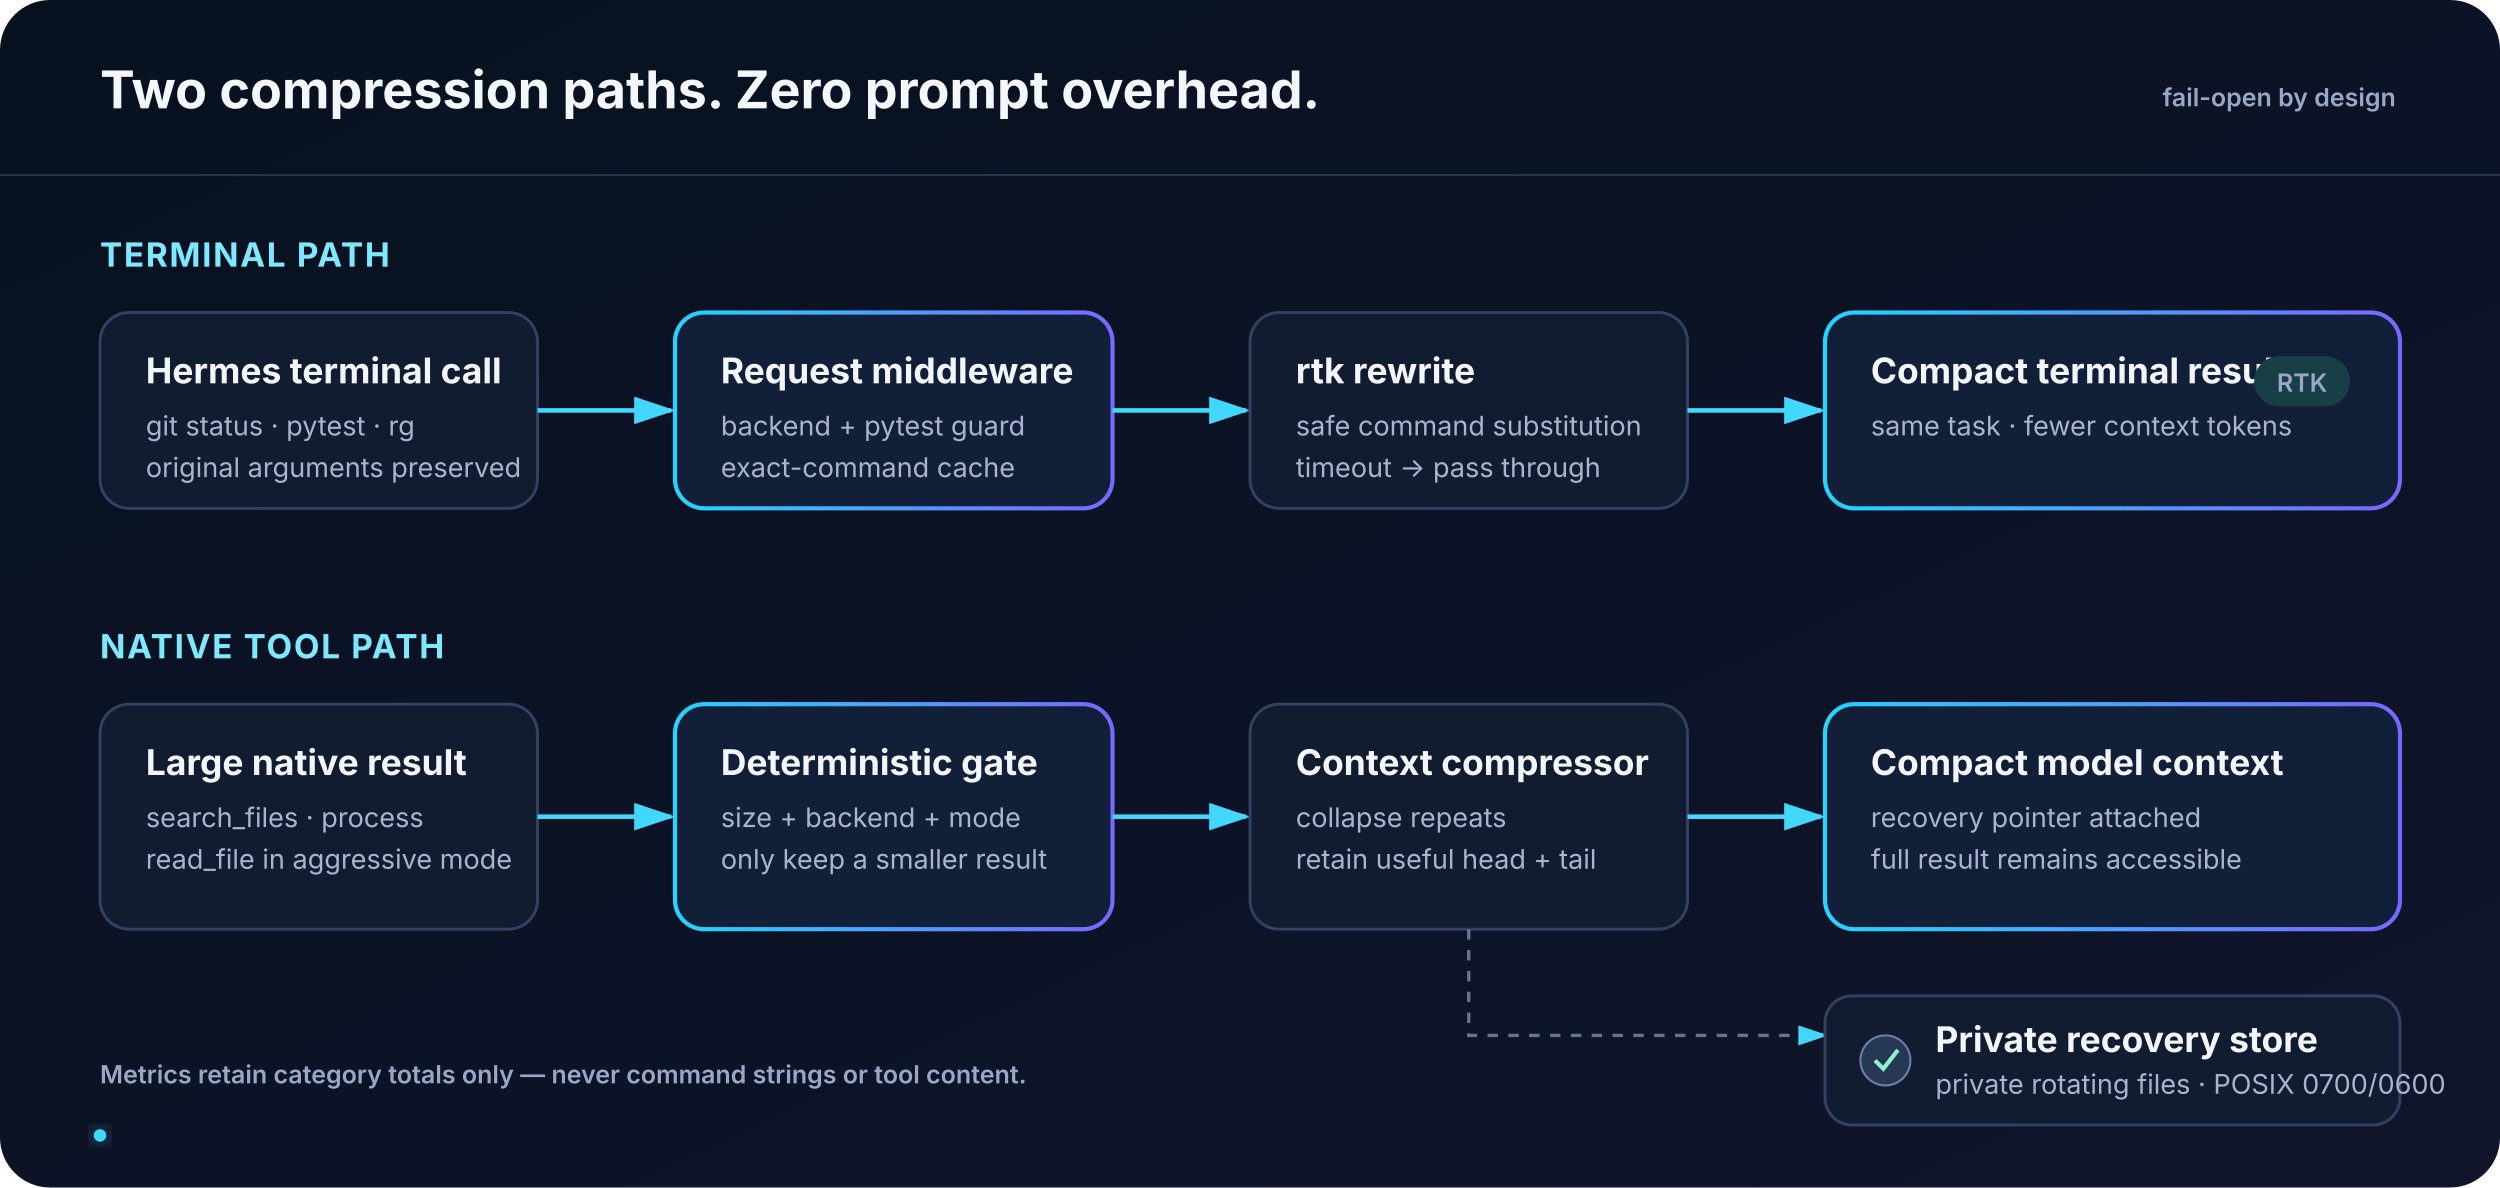
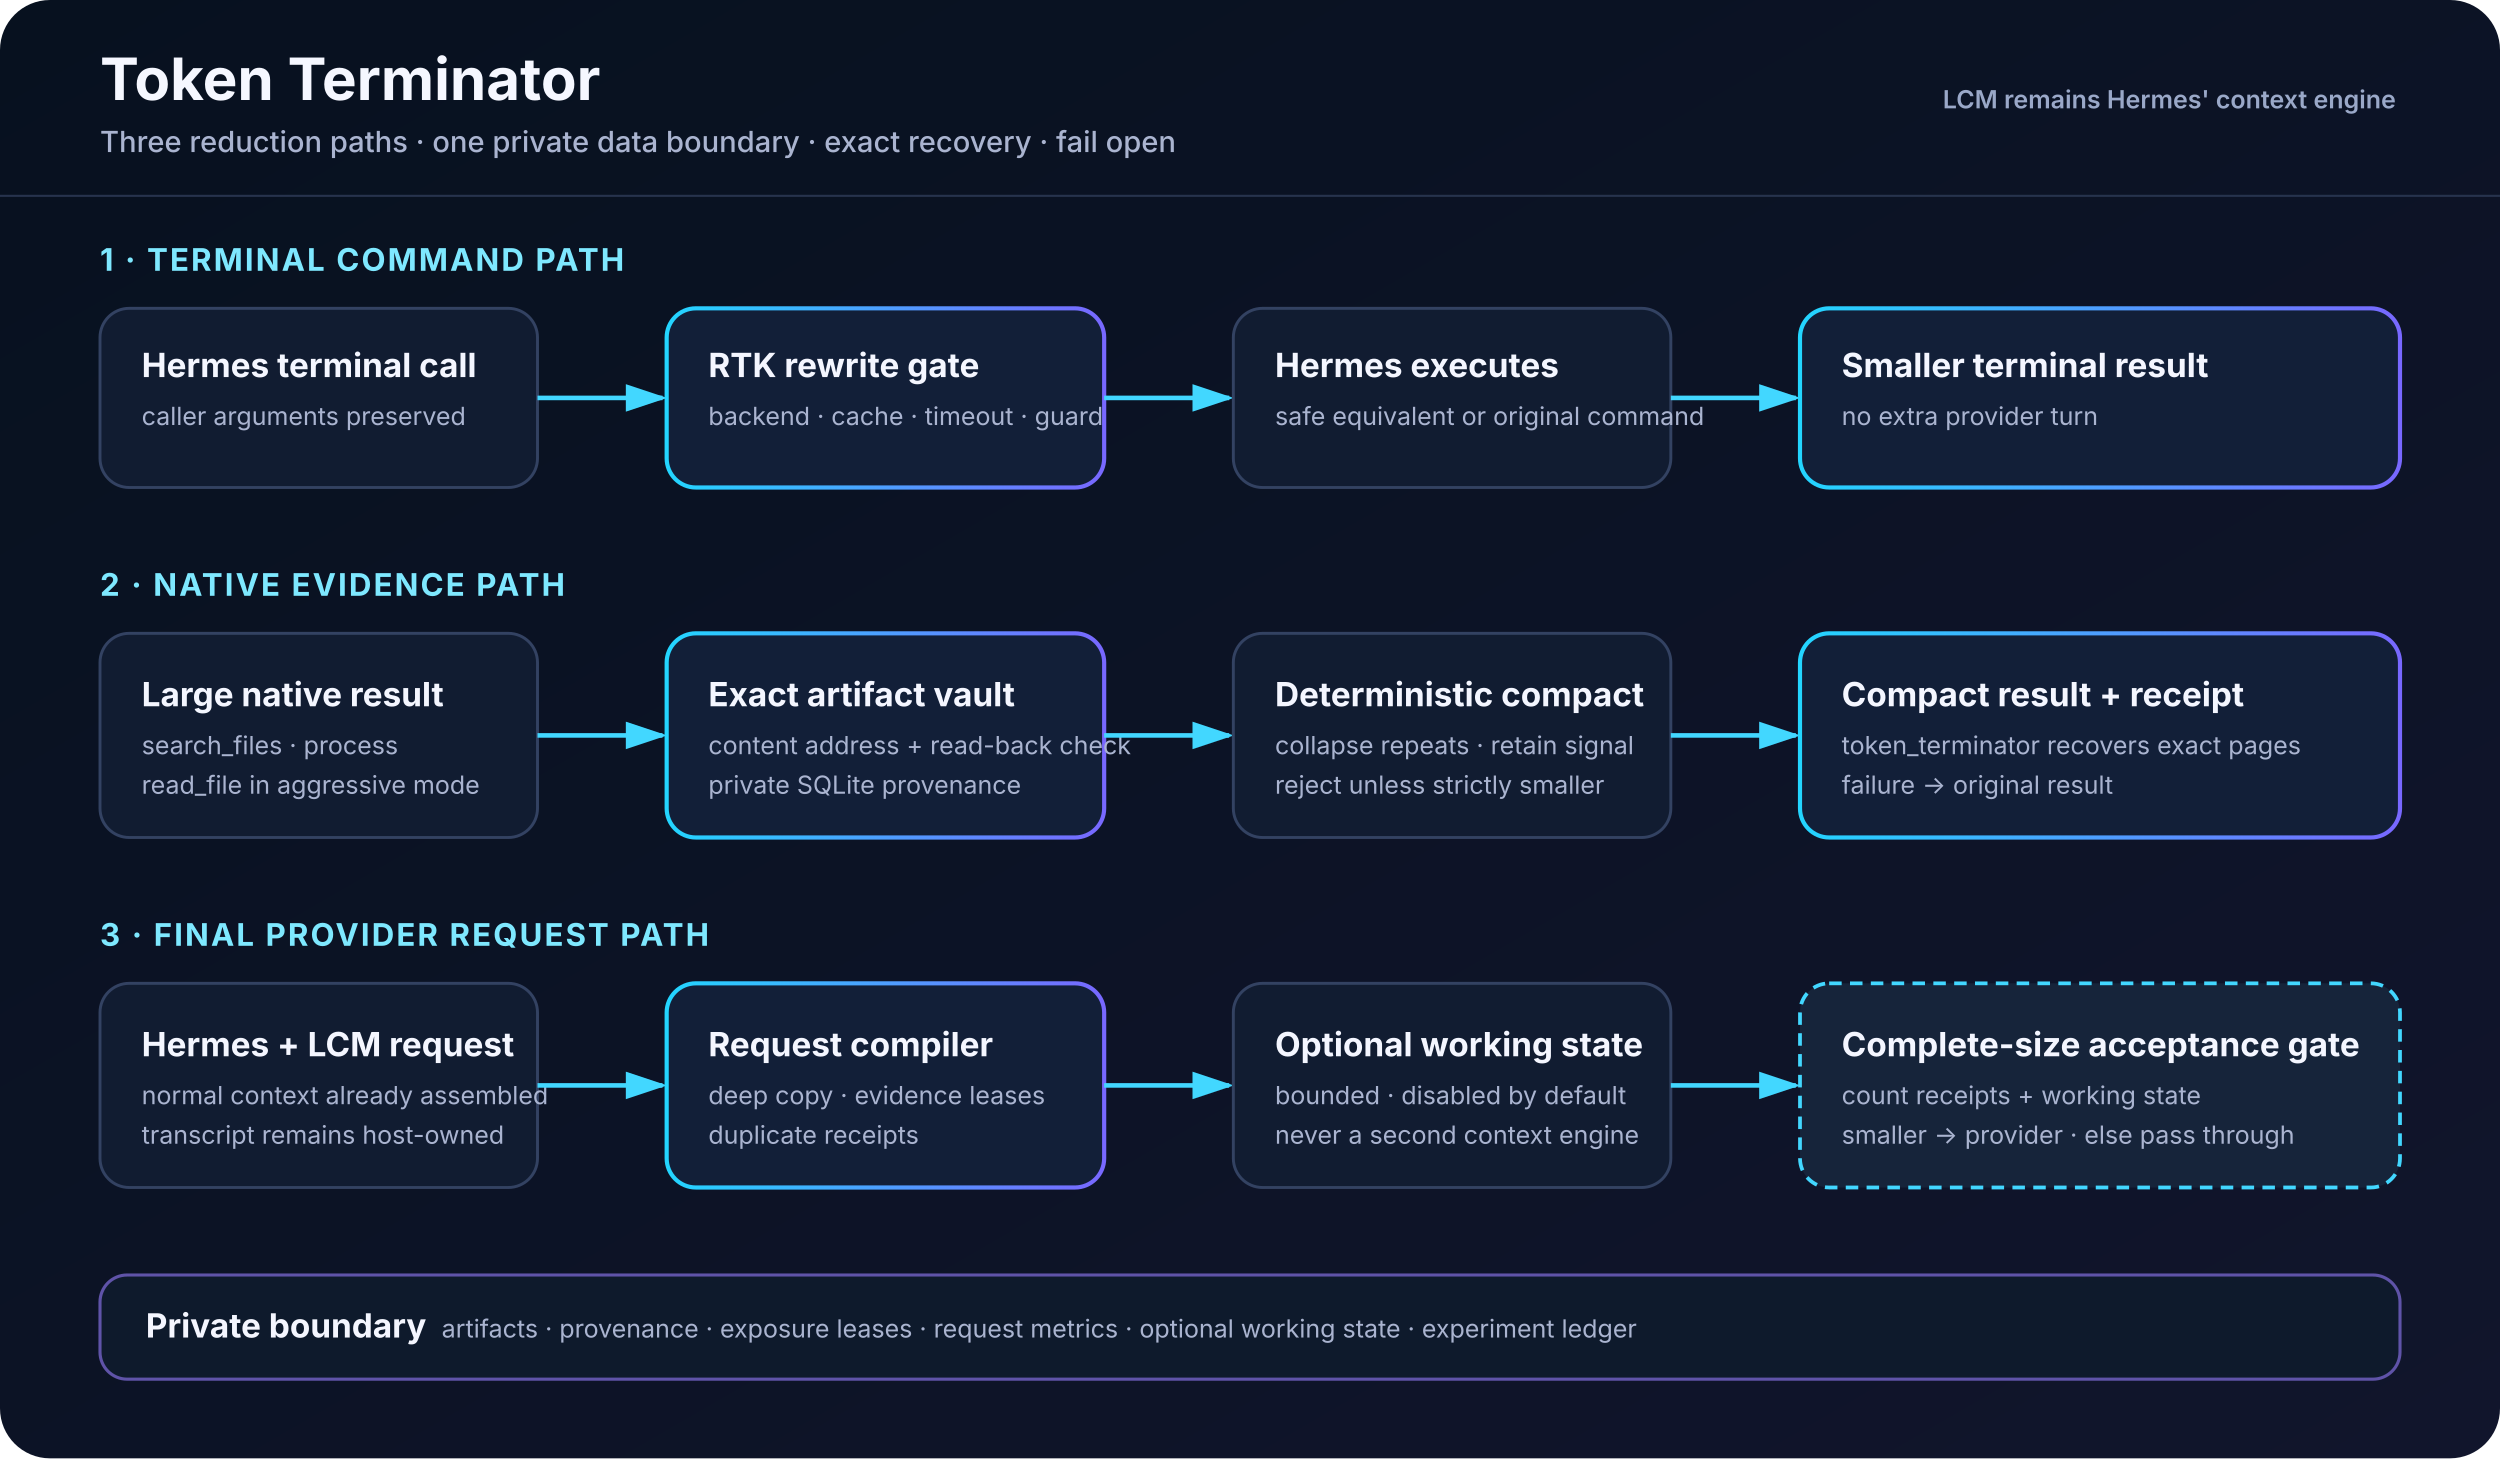
- <svg xmlns="http://www.w3.org/2000/svg" width="1200" height="570" viewBox="0 0 1200 570" role="img" aria-labelledby="title desc">
+ <svg xmlns="http://www.w3.org/2000/svg" width="1200" height="700" viewBox="0 0 1200 700" role="img" aria-labelledby="title desc">
  <defs>
    <linearGradient id="bg" x1="0" y1="0" x2="1" y2="1">
      <stop offset="0" stop-color="#07111f" />
      <stop offset="1" stop-color="#11152c" />
    </linearGradient>
-     <linearGradient id="cyan" x1="0" y1="0" x2="1" y2="0">
+     <linearGradient id="accent" x1="0" y1="0" x2="1" y2="0">
      <stop offset="0" stop-color="#23d5ff" />
      <stop offset="1" stop-color="#7868ff" />
    </linearGradient>
-     <filter id="glow" x="-40%" y="-40%" width="180%" height="180%">
-       <feGaussianBlur stdDeviation="5" result="blur" />
-       <feMerge>
-         <feMergeNode in="blur" />
-         <feMergeNode in="SourceGraphic" />
-       </feMerge>
-     </filter>
    <marker id="arrow" markerWidth="10" markerHeight="10" refX="8" refY="3" orient="auto" markerUnits="strokeWidth">
      <path d="M0,0 L0,6 L9,3 z" fill="#42d7ff" />
    </marker>
    <style>
-       .heading { font: 700 25px ui-sans-serif,system-ui,-apple-system,"Segoe UI",sans-serif; fill: #f5f7ff; }
-       .lane { font: 700 16px ui-sans-serif,system-ui,-apple-system,"Segoe UI",sans-serif; fill: #7ee8ff; letter-spacing: .8px; }
-       .box-title { font: 700 17px ui-sans-serif,system-ui,-apple-system,"Segoe UI",sans-serif; fill: #f4f6ff; }
-       .box-sub { font: 400 13px ui-sans-serif,system-ui,-apple-system,"Segoe UI",sans-serif; fill: #aab4d0; }
+       .heading { font: 700 28px ui-sans-serif,system-ui,-apple-system,"Segoe UI",sans-serif; fill: #f5f7ff; }
+       .subheading { font: 500 14px ui-sans-serif,system-ui,-apple-system,"Segoe UI",sans-serif; fill: #aab4d0; }
+       .lane { font: 700 15px ui-sans-serif,system-ui,-apple-system,"Segoe UI",sans-serif; fill: #7ee8ff; letter-spacing: 1px; }
+       .box-title { font: 700 16px ui-sans-serif,system-ui,-apple-system,"Segoe UI",sans-serif; fill: #f4f6ff; }
+       .box-sub { font: 400 12px ui-sans-serif,system-ui,-apple-system,"Segoe UI",sans-serif; fill: #aab4d0; }
      .small { font: 600 12px ui-sans-serif,system-ui,-apple-system,"Segoe UI",sans-serif; fill: #9aa8c8; }
      .box { fill: #111c31; stroke: #334262; stroke-width: 1.4; }
-       .accent { fill: #121f38; stroke: url(#cyan); stroke-width: 2; }
+       .key { fill: #121f38; stroke: url(#accent); stroke-width: 2; }
+       .gate { fill: #16243a; stroke: #42d7ff; stroke-width: 1.8; stroke-dasharray: 6 4; }
      .flow { fill: none; stroke: #42d7ff; stroke-width: 2.2; marker-end: url(#arrow); }
-       .muted-flow { fill: none; stroke: #667494; stroke-width: 1.6; stroke-dasharray: 5 5; marker-end: url(#arrow); }
+       .private { fill: none; stroke: #8a7cff; stroke-width: 1.8; marker-end: url(#arrow); }
    </style>
  </defs>
-   <rect width="1200" height="570" rx="24" fill="url(#bg)" />
-   <path d="M0 84 H1200" stroke="#27334d" />
-   <text x="48" y="52" class="heading">Two compression paths. Zero prompt overhead.</text>
-   <text x="1150" y="51" text-anchor="end" class="small">fail-open by design</text>
-   <text x="48" y="128" class="lane">TERMINAL PATH</text>
-   <rect x="48" y="150" width="210" height="94" rx="14" class="box" />
-   <text x="70" y="184" class="box-title">Hermes terminal call</text>
-   <text x="70" y="209" class="box-sub">git status · pytest · rg</text>
-   <text x="70" y="229" class="box-sub">original arguments preserved</text>
-   <path d="M258 197 H322" class="flow" />
-   <rect x="324" y="150" width="210" height="94" rx="14" class="accent" />
-   <text x="346" y="184" class="box-title">Request middleware</text>
-   <text x="346" y="209" class="box-sub">backend + pytest guard</text>
-   <text x="346" y="229" class="box-sub">exact-command cache</text>
-   <path d="M534 197 H598" class="flow" />
-   <rect x="600" y="150" width="210" height="94" rx="14" class="box" />
-   <text x="622" y="184" class="box-title">rtk rewrite</text>
-   <text x="622" y="209" class="box-sub">safe command substitution</text>
-   <text x="622" y="229" class="box-sub">timeout → pass through</text>
-   <path d="M810 197 H874" class="flow" />
-   <rect x="876" y="150" width="276" height="94" rx="14" class="accent" />
-   <text x="898" y="184" class="box-title">Compact terminal result</text>
-   <text x="898" y="209" class="box-sub">same task · fewer context tokens</text>
-   <rect x="1082" y="171" width="46" height="24" rx="12" fill="#193f46" />
-   <text x="1105" y="188" text-anchor="middle" class="small" fill="#77f3c2">RTK</text>
-   <text x="48" y="316" class="lane">NATIVE TOOL PATH</text>
-   <rect x="48" y="338" width="210" height="108" rx="14" class="box" />
-   <text x="70" y="372" class="box-title">Large native result</text>
-   <text x="70" y="397" class="box-sub">search_files · process</text>
-   <text x="70" y="417" class="box-sub">read_file in aggressive mode</text>
-   <path d="M258 392 H322" class="flow" />
-   <rect x="324" y="338" width="210" height="108" rx="14" class="accent" />
-   <text x="346" y="372" class="box-title">Deterministic gate</text>
-   <text x="346" y="397" class="box-sub">size + backend + mode</text>
-   <text x="346" y="417" class="box-sub">only keep a smaller result</text>
-   <path d="M534 392 H598" class="flow" />
-   <rect x="600" y="338" width="210" height="108" rx="14" class="box" />
-   <text x="622" y="372" class="box-title">Context compressor</text>
-   <text x="622" y="397" class="box-sub">collapse repeats</text>
-   <text x="622" y="417" class="box-sub">retain useful head + tail</text>
-   <path d="M810 392 H874" class="flow" />
-   <rect x="876" y="338" width="276" height="108" rx="14" class="accent" />
-   <text x="898" y="372" class="box-title">Compact model context</text>
-   <text x="898" y="397" class="box-sub">recovery pointer attached</text>
-   <text x="898" y="417" class="box-sub">full result remains accessible</text>
-   <path d="M705 446 V497 H876" class="muted-flow" />
-   <rect x="876" y="478" width="276" height="62" rx="13" class="box" />
-   <circle cx="905" cy="509" r="12" fill="#273855" stroke="#6c7fa7" />
-   <path d="M900 509 l4 4 7 -9" fill="none" stroke="#8ff2cd" stroke-width="2" />
-   <text x="929" y="505" class="box-title" font-size="15">Private recovery store</text>
-   <text x="929" y="525" class="box-sub">private rotating files · POSIX 0700/0600</text>
-   <text x="48" y="520" class="small">Metrics retain category totals only — never command strings or tool content.</text>
-   <circle cx="48" cy="545" r="3" fill="#42d7ff" filter="url(#glow)" />
-   <path d="M58 545 H822" stroke="url(#cyan)" stroke-width="1" opacity=".45" />
+   <rect width="1200" height="700" rx="24" fill="url(#bg)" />
+   <path d="M0 94 H1200" stroke="#27334d" />
+   <text x="48" y="48" class="heading">Token Terminator</text>
+   <text x="48" y="73" class="subheading">Three reduction paths · one private data boundary · exact recovery · fail open</text>
+   <text x="1150" y="52" text-anchor="end" class="small">LCM remains Hermes' context engine</text>
+   <text x="48" y="130" class="lane">1 · TERMINAL COMMAND PATH</text>
+   <rect x="48" y="148" width="210" height="86" rx="14" class="box" />
+   <text x="68" y="181" class="box-title">Hermes terminal call</text>
+   <text x="68" y="204" class="box-sub">caller arguments preserved</text>
+   <path d="M258 191 H318" class="flow" />
+   <rect x="320" y="148" width="210" height="86" rx="14" class="key" />
+   <text x="340" y="181" class="box-title">RTK rewrite gate</text>
+   <text x="340" y="204" class="box-sub">backend · cache · timeout · guard</text>
+   <path d="M530 191 H590" class="flow" />
+   <rect x="592" y="148" width="210" height="86" rx="14" class="box" />
+   <text x="612" y="181" class="box-title">Hermes executes</text>
+   <text x="612" y="204" class="box-sub">safe equivalent or original command</text>
+   <path d="M802 191 H862" class="flow" />
+   <rect x="864" y="148" width="288" height="86" rx="14" class="key" />
+   <text x="884" y="181" class="box-title">Smaller terminal result</text>
+   <text x="884" y="204" class="box-sub">no extra provider turn</text>
+   <text x="48" y="286" class="lane">2 · NATIVE EVIDENCE PATH</text>
+   <rect x="48" y="304" width="210" height="98" rx="14" class="box" />
+   <text x="68" y="339" class="box-title">Large native result</text>
+   <text x="68" y="362" class="box-sub">search_files · process</text>
+   <text x="68" y="381" class="box-sub">read_file in aggressive mode</text>
+   <path d="M258 353 H318" class="flow" />
+   <rect x="320" y="304" width="210" height="98" rx="14" class="key" />
+   <text x="340" y="339" class="box-title">Exact artifact vault</text>
+   <text x="340" y="362" class="box-sub">content address + read-back check</text>
+   <text x="340" y="381" class="box-sub">private SQLite provenance</text>
+   <path d="M530 353 H590" class="flow" />
+   <rect x="592" y="304" width="210" height="98" rx="14" class="box" />
+   <text x="612" y="339" class="box-title">Deterministic compact</text>
+   <text x="612" y="362" class="box-sub">collapse repeats · retain signal</text>
+   <text x="612" y="381" class="box-sub">reject unless strictly smaller</text>
+   <path d="M802 353 H862" class="flow" />
+   <rect x="864" y="304" width="288" height="98" rx="14" class="key" />
+   <text x="884" y="339" class="box-title">Compact result + receipt</text>
+   <text x="884" y="362" class="box-sub">token_terminator recovers exact pages</text>
+   <text x="884" y="381" class="box-sub">failure → original result</text>
+   <text x="48" y="454" class="lane">3 · FINAL PROVIDER REQUEST PATH</text>
+   <rect x="48" y="472" width="210" height="98" rx="14" class="box" />
+   <text x="68" y="507" class="box-title">Hermes + LCM request</text>
+   <text x="68" y="530" class="box-sub">normal context already assembled</text>
+   <text x="68" y="549" class="box-sub">transcript remains host-owned</text>
+   <path d="M258 521 H318" class="flow" />
+   <rect x="320" y="472" width="210" height="98" rx="14" class="key" />
+   <text x="340" y="507" class="box-title">Request compiler</text>
+   <text x="340" y="530" class="box-sub">deep copy · evidence leases</text>
+   <text x="340" y="549" class="box-sub">duplicate receipts</text>
+   <path d="M530 521 H590" class="flow" />
+   <rect x="592" y="472" width="210" height="98" rx="14" class="box" />
+   <text x="612" y="507" class="box-title">Optional working state</text>
+   <text x="612" y="530" class="box-sub">bounded · disabled by default</text>
+   <text x="612" y="549" class="box-sub">never a second context engine</text>
+   <path d="M802 521 H862" class="flow" />
+   <rect x="864" y="472" width="288" height="98" rx="14" class="gate" />
+   <text x="884" y="507" class="box-title">Complete-size acceptance gate</text>
+   <text x="884" y="530" class="box-sub">count receipts + working state</text>
+   <text x="884" y="549" class="box-sub">smaller → provider · else pass through</text>
+   <rect x="48" y="612" width="1104" height="50" rx="13" fill="#0e1a2c" stroke="#5f53a8" stroke-width="1.5" />
+   <text x="70" y="642" class="box-title">Private boundary</text>
+   <text x="212" y="642" class="box-sub">artifacts · provenance · exposure leases · request metrics · optional working state · experiment ledger</text>
</svg>
